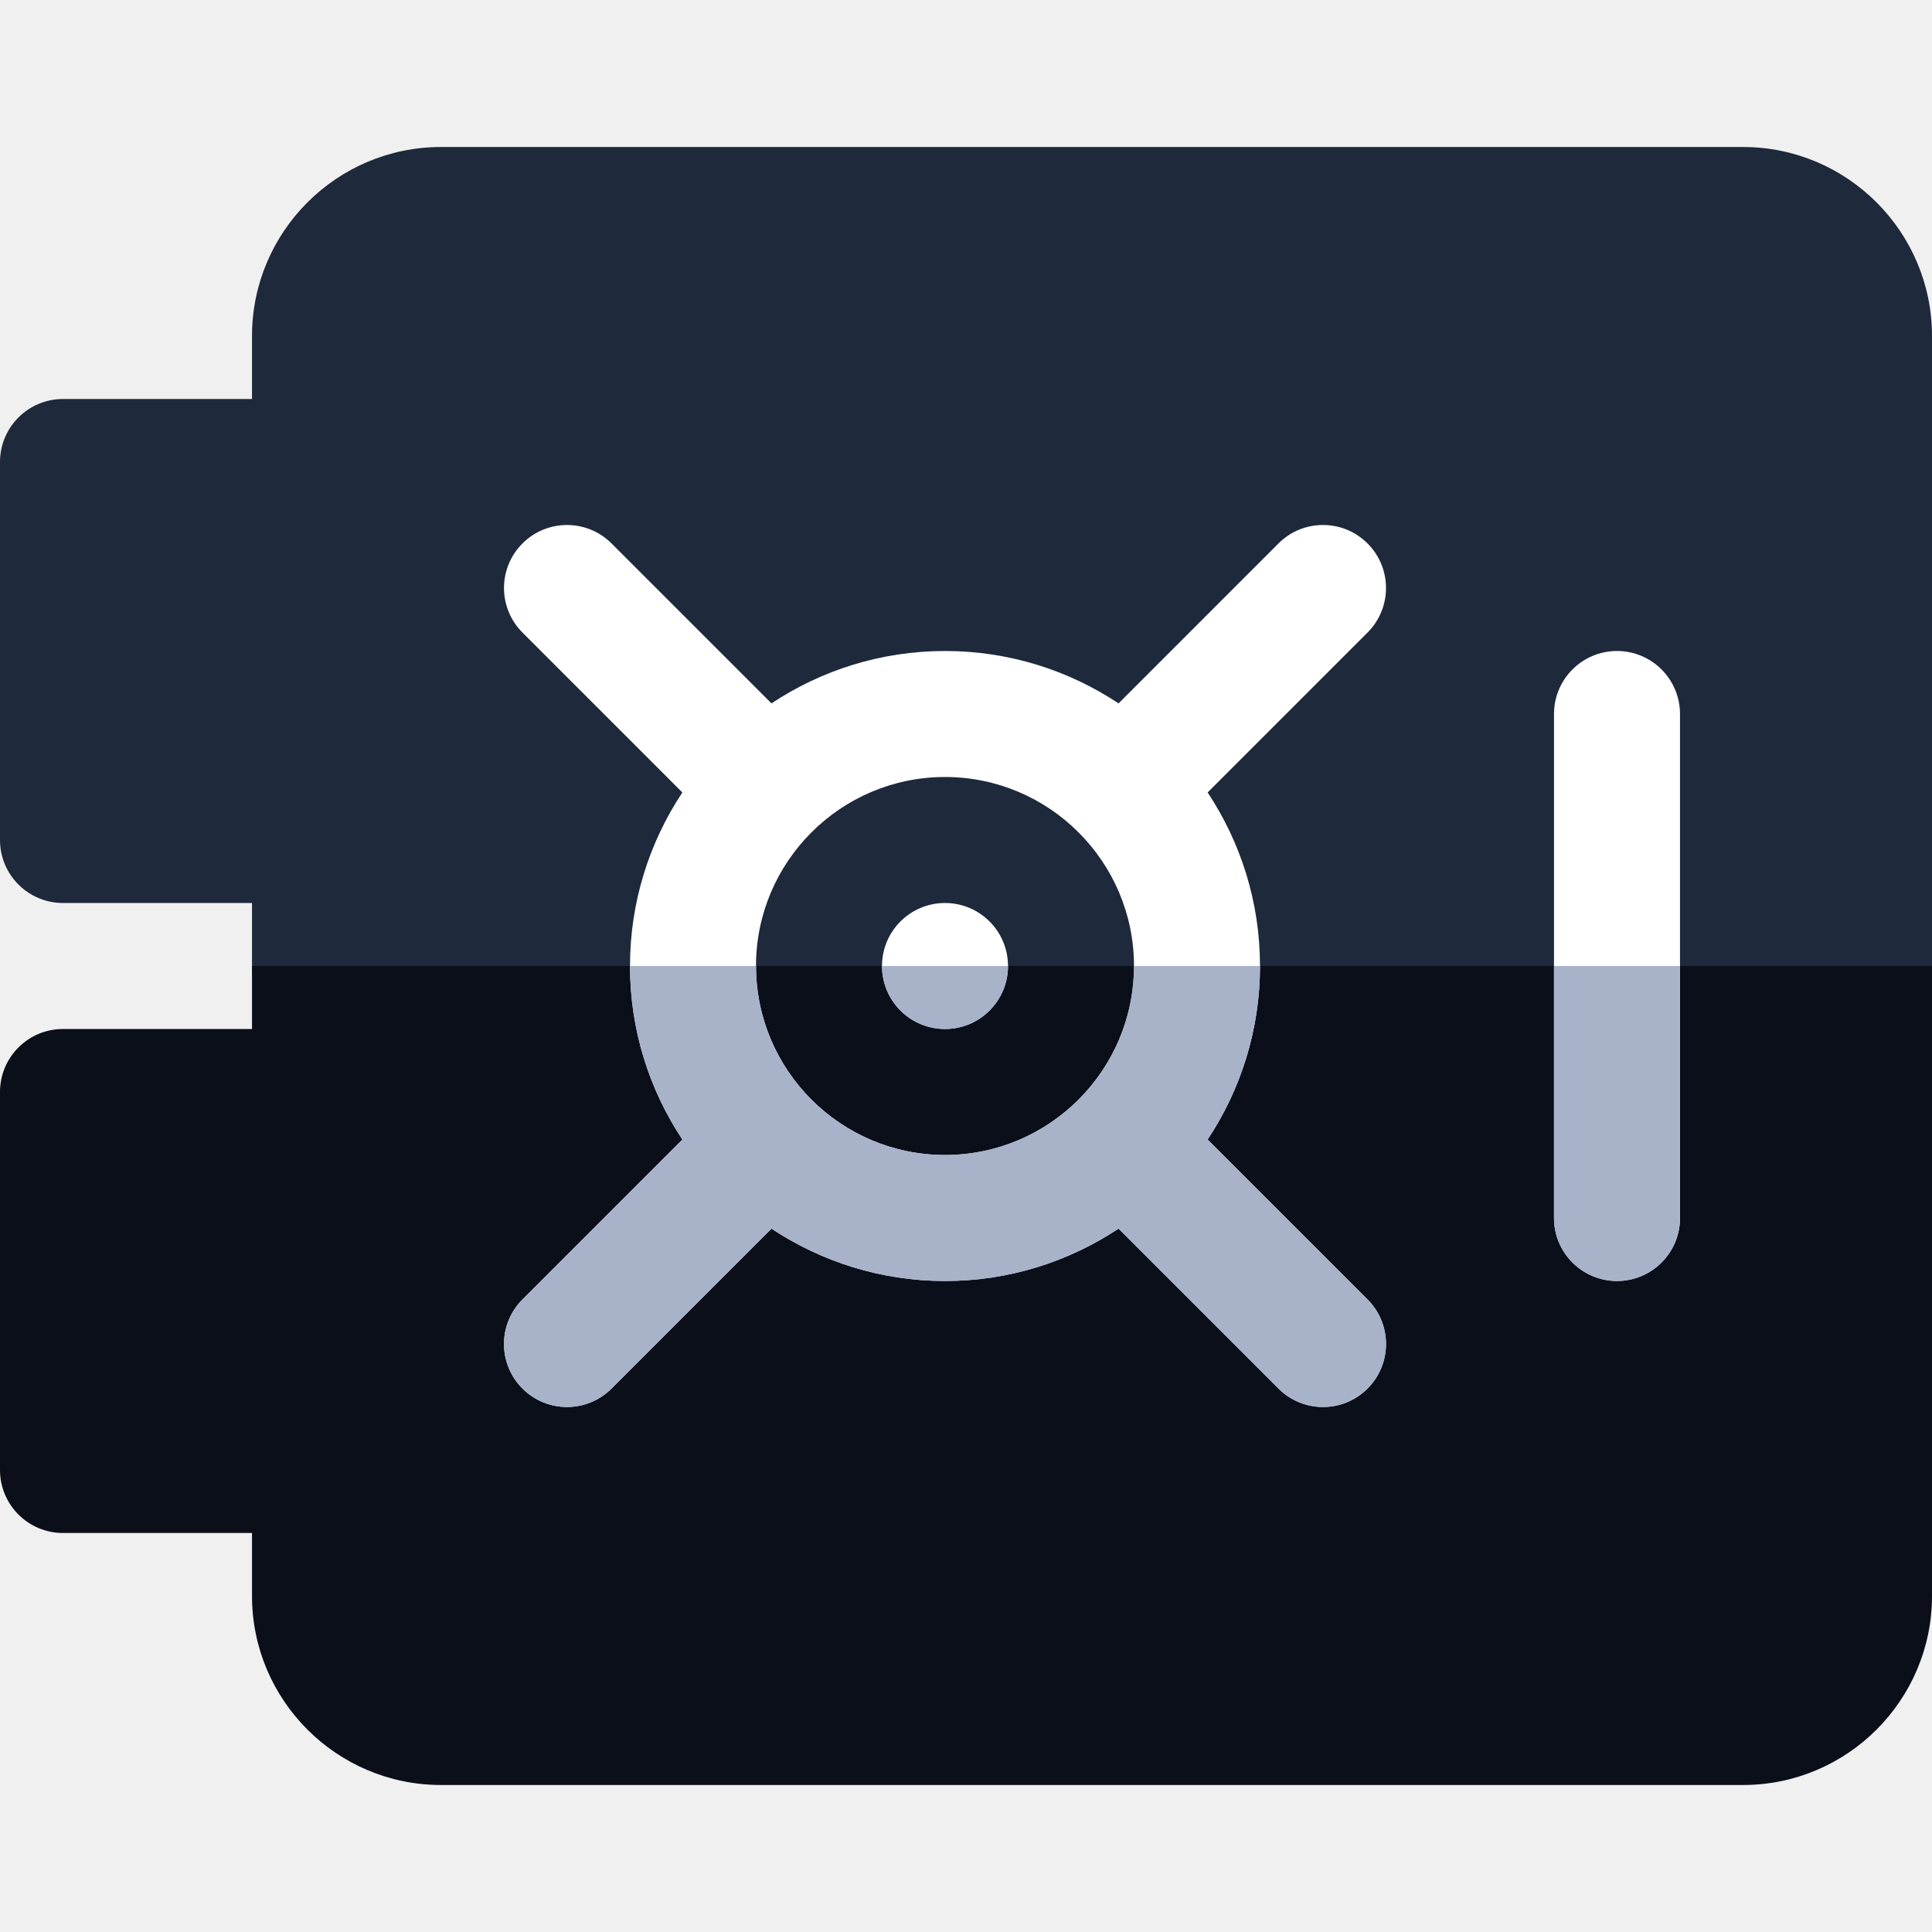
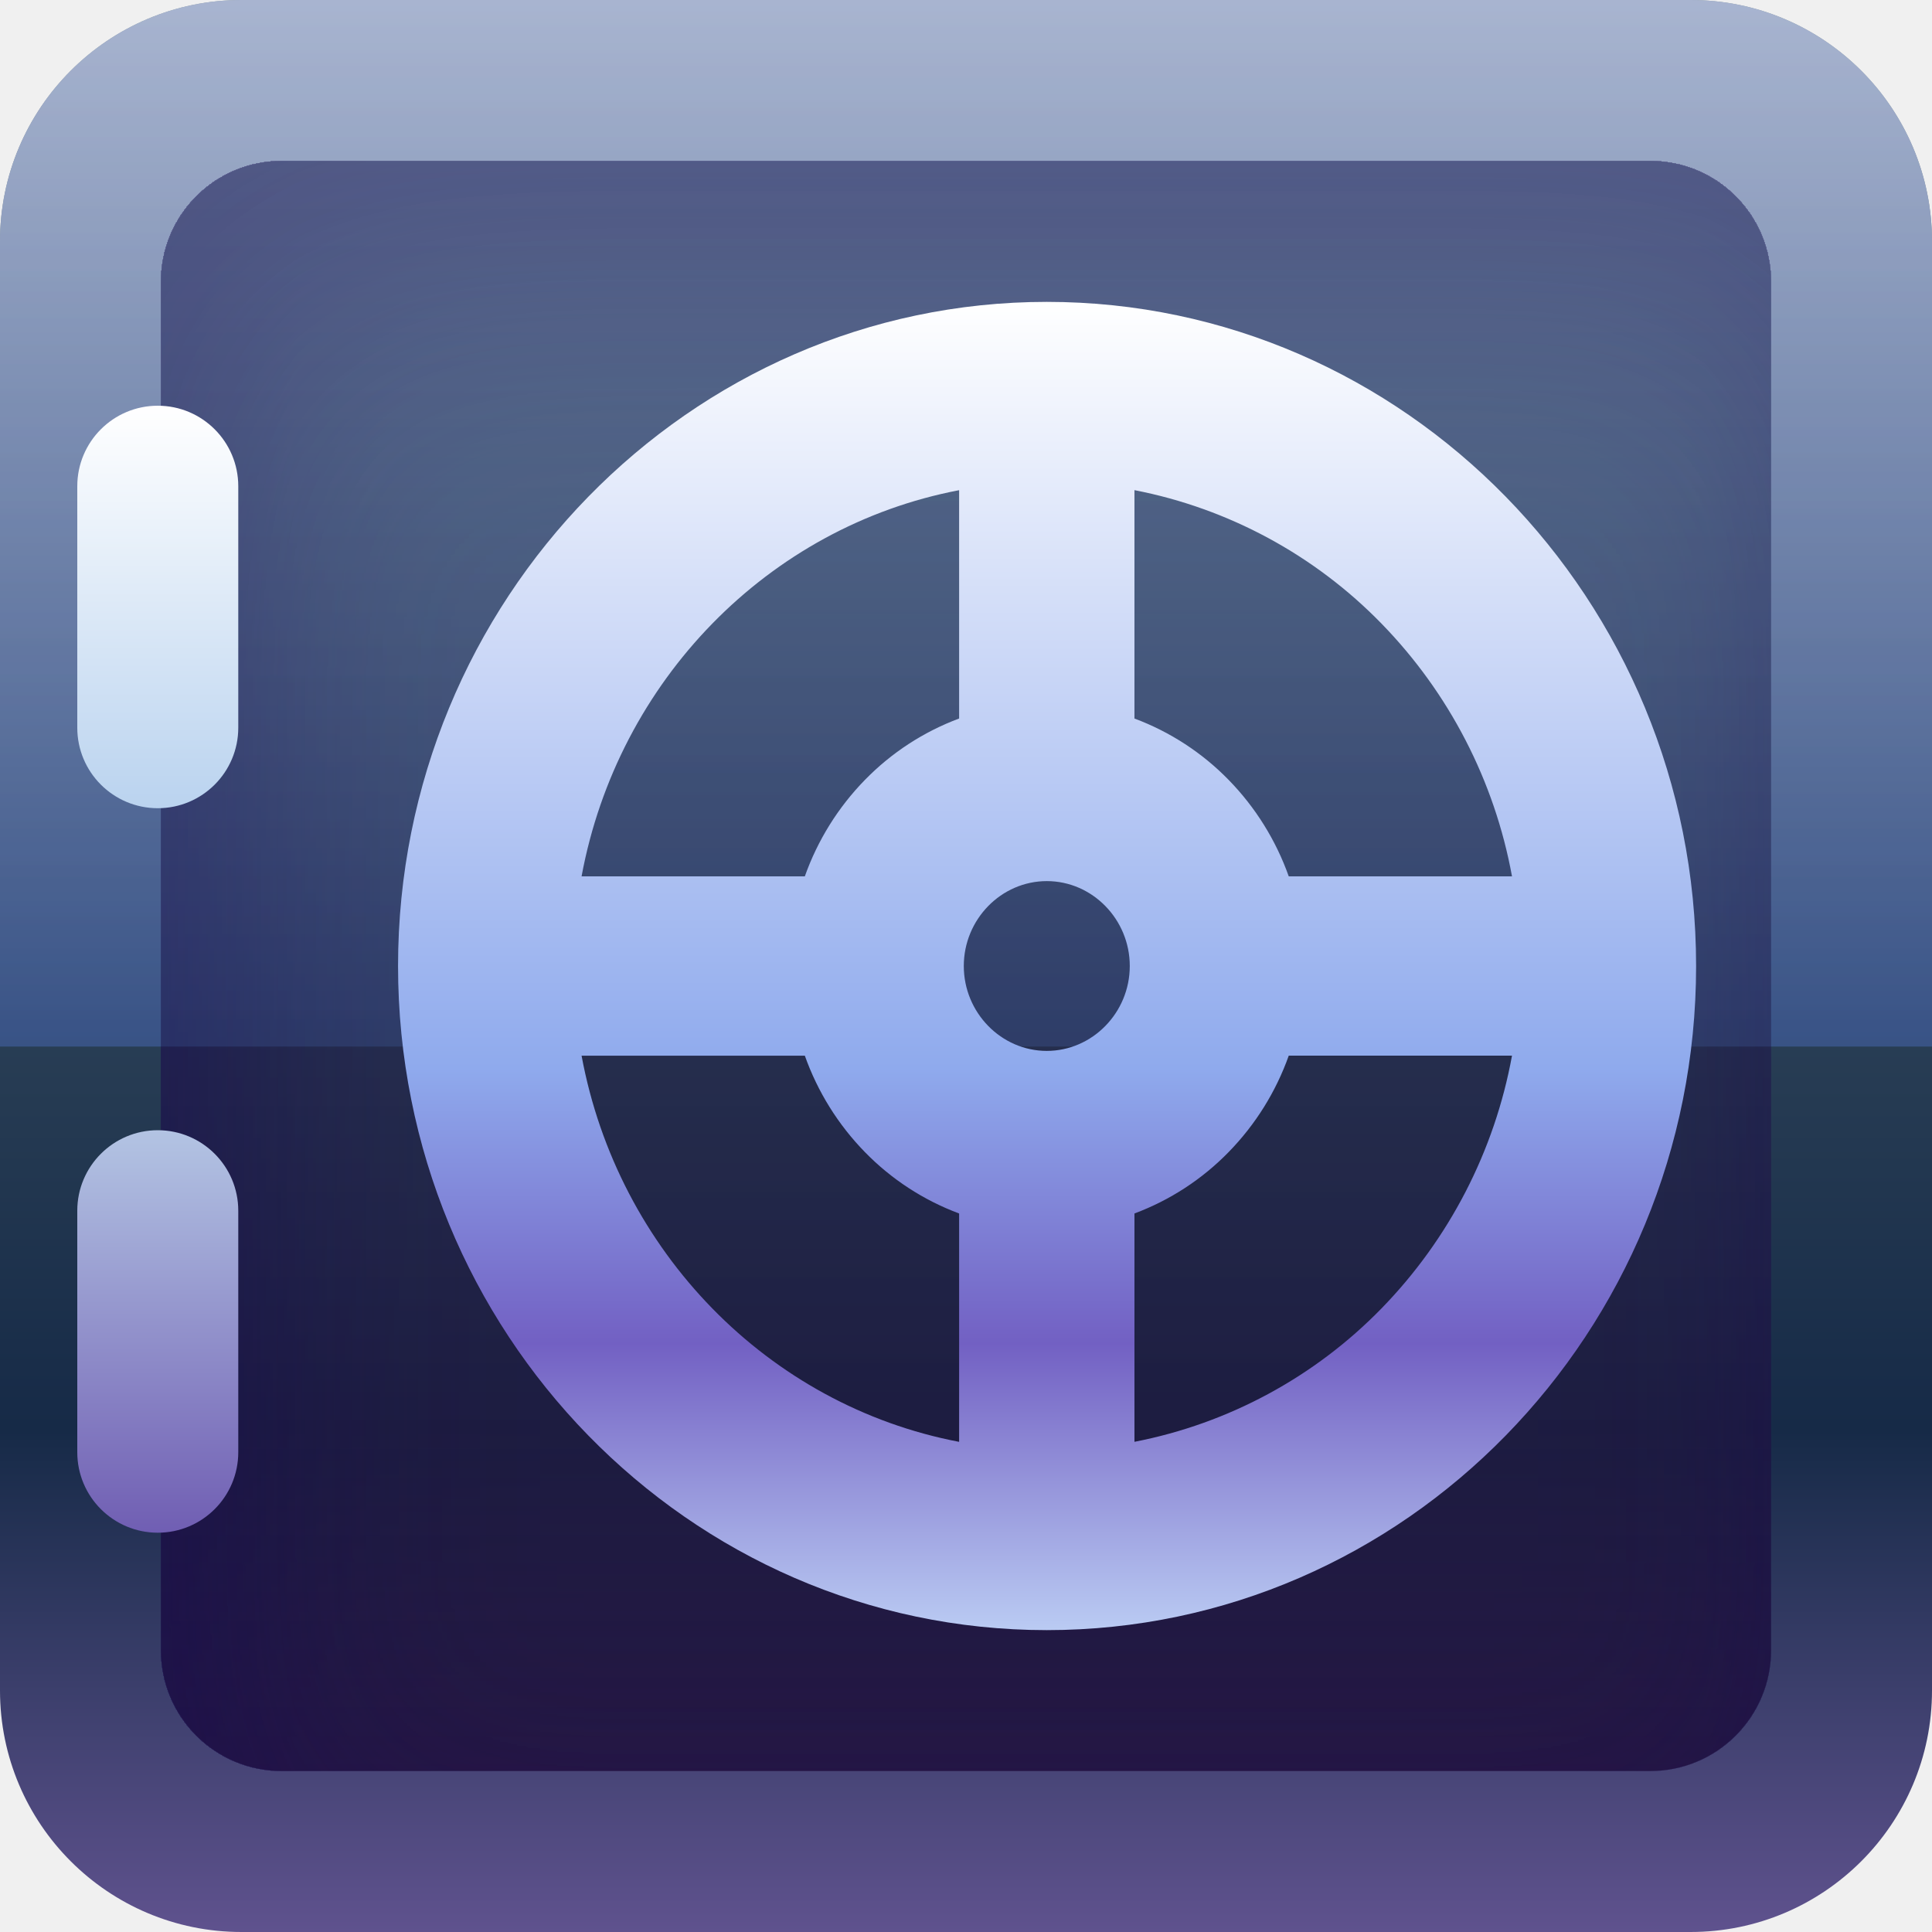
- <svg xmlns="http://www.w3.org/2000/svg" version="1.1" width="512" height="512">
-   <svg xml:space="preserve" viewBox="0 0 512 512">
-     <path d="M83.478 406.261H16.696C7.479 406.261 0 398.782 0 389.565V289.391c0-9.217 7.479-16.696 16.696-16.696h66.783c9.217 0 16.696 7.479 16.696 16.696v100.174c-.001 9.217-7.48 16.696-16.697 16.696" style="fill:#0a0f1a" />
-     <path d="M512 89.043c0-27.619-22.468-50.087-50.087-50.087H116.87c-27.619 0-50.087 22.468-50.087 50.087V258.14H512z" style="fill:#1e293b" />
-     <path d="M83.478 239.304H16.696C7.479 239.304 0 231.826 0 222.609V122.435c0-9.217 7.479-16.696 16.696-16.696h66.783c9.217 0 16.696 7.479 16.696 16.696v100.174c-.001 9.217-7.48 16.695-16.697 16.695" style="fill:#1e293b" />
-     <path d="M66.783 256v166.957c0 27.619 22.468 50.087 50.087 50.087h345.043c27.619 0 50.087-22.468 50.087-50.087V256z" style="fill:#0a0f1a" />
-     <path d="M428.522 339.478c-9.217 0-16.696-7.479-16.696-16.696V189.217c0-9.217 7.479-16.696 16.696-16.696s16.696 7.479 16.696 16.696v133.565c-.001 9.218-7.479 16.696-16.696 16.696" style="fill:#fff" />
-     <path d="M411.826 256v66.783c0 9.217 7.479 16.696 16.696 16.696s16.696-7.479 16.696-16.696V256z" style="fill:#a8b2c9" />
-     <path d="M320.034 301.991c8.75-13.201 13.879-29.001 13.879-45.991s-5.129-32.79-13.879-45.991l42.379-42.379c6.521-6.521 6.521-17.087 0-23.609s-17.087-6.521-23.609 0L296.426 186.4c-13.201-8.75-29.001-13.879-45.991-13.879s-32.79 5.129-45.991 13.879l-42.379-42.379c-6.521-6.521-17.087-6.521-23.609 0s-6.521 17.087 0 23.609l42.379 42.379c-8.75 13.201-13.879 29.001-13.879 45.991s5.129 32.79 13.879 45.991l-42.379 42.379c-6.521 6.521-6.521 17.087 0 23.609s17.086 6.522 23.609 0l42.379-42.379c13.201 8.75 29.001 13.879 45.991 13.879s32.79-5.129 45.991-13.879l42.379 42.379c6.521 6.521 17.086 6.522 23.609 0 6.521-6.521 6.521-17.087 0-23.609zM200.348 256c0-27.619 22.468-50.087 50.087-50.087s50.087 22.468 50.087 50.087-22.468 50.087-50.087 50.087-50.087-22.468-50.087-50.087" style="fill:#fff" />
-     <path d="M300.522 256c0 27.619-22.468 50.087-50.087 50.087S200.348 283.619 200.348 256h-33.391c0 16.99 5.129 32.79 13.879 45.991l-42.379 42.379c-6.521 6.521-6.521 17.087 0 23.609s17.086 6.522 23.609 0l42.379-42.379c13.201 8.75 29.001 13.879 45.991 13.879s32.79-5.129 45.991-13.879l42.379 42.379c6.521 6.521 17.086 6.522 23.609 0 6.521-6.521 6.521-17.087 0-23.609l-42.379-42.379c8.751-13.201 13.879-29.001 13.879-45.991z" style="fill:#a8b2c9" />
-     <circle cx="250.435" cy="256" r="16.696" style="fill:#fff" />
-     <path d="M250.435 272.696c9.22 0 16.696-7.475 16.696-16.696H233.74c-.001 9.22 7.474 16.696 16.695 16.696" style="fill:#a8b2c9" />
+ <svg xmlns="http://www.w3.org/2000/svg" viewBox="0 0 100 100">
+   <svg xml:space="preserve" viewBox="0 0 100 100">
+     <g clip-path="url(#a)">
+       <rect width="100" height="100" fill="url(#b)" rx="12.5" />
+       <path fill="url(#c)" fill-opacity=".65" d="M0 12.5C0 5.596 5.596 0 12.5 0h75C94.404 0 100 5.596 100 12.5v41.667H0z" />
+       <g filter="url(#d)">
+         <path fill="url(#e)" fill-opacity=".75" d="M91.667 14.583a6.25 6.25 0 0 0-6.25-6.25H14.583a6.25 6.25 0 0 0-6.25 6.25v70.834a6.25 6.25 0 0 0 6.25 6.25h70.834a6.25 6.25 0 0 0 6.25-6.25z" />
+       </g>
+       <path fill="url(#f)" fill-opacity=".25" d="M0 12.5C0 5.596 5.596 0 12.5 0h75C94.404 0 100 5.596 100 12.5v41.667H0z" />
+       <path fill="url(#g)" d="M54.182 15.625C72.695 15.625 87.79 31.033 87.79 50S72.725 84.375 54.181 84.375c-18.543 0-33.578-15.44-33.578-34.375s15.065-34.375 33.579-34.375m-24.08 29.734h11.556a13.7 13.7 0 0 1 3.108-4.989 13.3 13.3 0 0 1 4.878-3.18V25.372c-9.892 1.888-17.667 9.87-19.542 19.988M58.477 50c0-2.413-1.936-4.394-4.295-4.394s-4.296 1.98-4.296 4.394c0 2.413 1.936 4.394 4.295 4.394s4.296-1.98 4.296-4.394m.242-24.629v11.82a13.3 13.3 0 0 1 4.878 3.179 13.7 13.7 0 0 1 3.108 4.989h11.556a25.25 25.25 0 0 0-6.753-13.08A24.33 24.33 0 0 0 58.72 25.37m19.542 29.27H66.706a13.7 13.7 0 0 1-3.11 4.989 13.3 13.3 0 0 1-4.877 3.18v11.819a24.33 24.33 0 0 0 12.79-6.907 25.25 25.25 0 0 0 6.752-13.08M49.644 74.63V62.81a13.3 13.3 0 0 1-4.878-3.179 13.7 13.7 0 0 1-3.108-4.989H30.102c1.875 10.118 9.65 18.1 19.542 19.988" />
+       <rect width="8.333" height="20.833" x="4" y="21" fill="url(#h)" rx="4.167" />
+       <rect width="8.333" height="20.833" x="4" y="58.5" fill="url(#i)" rx="4.167" />
+     </g>
+     <defs>
+       <linearGradient id="b" x1="50" x2="50" y1="0" y2="100" gradientUnits="userSpaceOnUse">
+         <stop stop-color="#587178" />
+         <stop offset=".74" stop-color="#162A47" />
+         <stop offset="1" stop-color="#5F528E" />
+       </linearGradient>
+       <linearGradient id="c" x1="50" x2="50" y1="0" y2="54.167" gradientUnits="userSpaceOnUse">
+         <stop stop-color="#C5CDEF" />
+         <stop offset="1" stop-color="#3E5A97" />
+       </linearGradient>
+       <linearGradient id="e" x1="50" x2="50" y1="8.333" y2="91.667" gradientUnits="userSpaceOnUse">
+         <stop stop-color="#325269" />
+         <stop offset="1" stop-color="#190732" />
+       </linearGradient>
+       <linearGradient id="f" x1="50" x2="50" y1="0" y2="54.167" gradientUnits="userSpaceOnUse">
+         <stop stop-color="#C5CDEF" />
+         <stop offset="1" stop-color="#3E5A97" />
+       </linearGradient>
+       <linearGradient id="g" x1="54.197" x2="54.197" y1="15.625" y2="84.375" gradientUnits="userSpaceOnUse">
+         <stop stop-color="#fff" />
+         <stop offset=".577" stop-color="#8FAAED" />
+         <stop offset=".784" stop-color="#7260C3" />
+         <stop offset="1" stop-color="#BACBF3" />
+       </linearGradient>
+       <linearGradient id="h" x1="8.167" x2="8.167" y1="21" y2="41.833" gradientUnits="userSpaceOnUse">
+         <stop stop-color="#fff" />
+         <stop offset="1" stop-color="#BAD3EF" />
+       </linearGradient>
+       <linearGradient id="i" x1="8.167" x2="8.167" y1="58.5" y2="79.333" gradientUnits="userSpaceOnUse">
+         <stop stop-color="#B3C4E3" />
+         <stop offset="1" stop-color="#705EB3" />
+       </linearGradient>
+       <clipPath id="a">
+         <path fill="#fff" d="M0 0h100v100H0z" />
+       </clipPath>
+       <filter id="d" width="87.121" height="90.909" x="8.333" y="8.333" color-interpolation-filters="sRGB" filterUnits="userSpaceOnUse">
+         <feFlood flood-opacity="0" result="BackgroundImageFix" />
+         <feBlend in="SourceGraphic" in2="BackgroundImageFix" result="shape" />
+         <feColorMatrix in="SourceAlpha" result="hardAlpha" values="0 0 0 0 0 0 0 0 0 0 0 0 0 0 0 0 0 0 127 0" />
+         <feOffset dx="3.788" dy="7.576" />
+         <feGaussianBlur stdDeviation="7.576" />
+         <feComposite in2="hardAlpha" k2="-1" k3="1" operator="arithmetic" />
+         <feColorMatrix values="0 0 0 0 0.096 0 0 0 0 0.043 0 0 0 0 0.317 0 0 0 0.55 0" />
+         <feBlend in2="shape" result="effect1_innerShadow_93_12" />
+       </filter>
+     </defs>
  </svg>
-   <style>@media (prefers-color-scheme: light) { :root { filter: none; } }
- @media (prefers-color-scheme: dark) { :root { filter: none; } }
- </style>
+   <style>@media (prefers-color-scheme:light){:root{filter:none}}@media (prefers-color-scheme:dark){:root{filter:none}}</style>
</svg>
